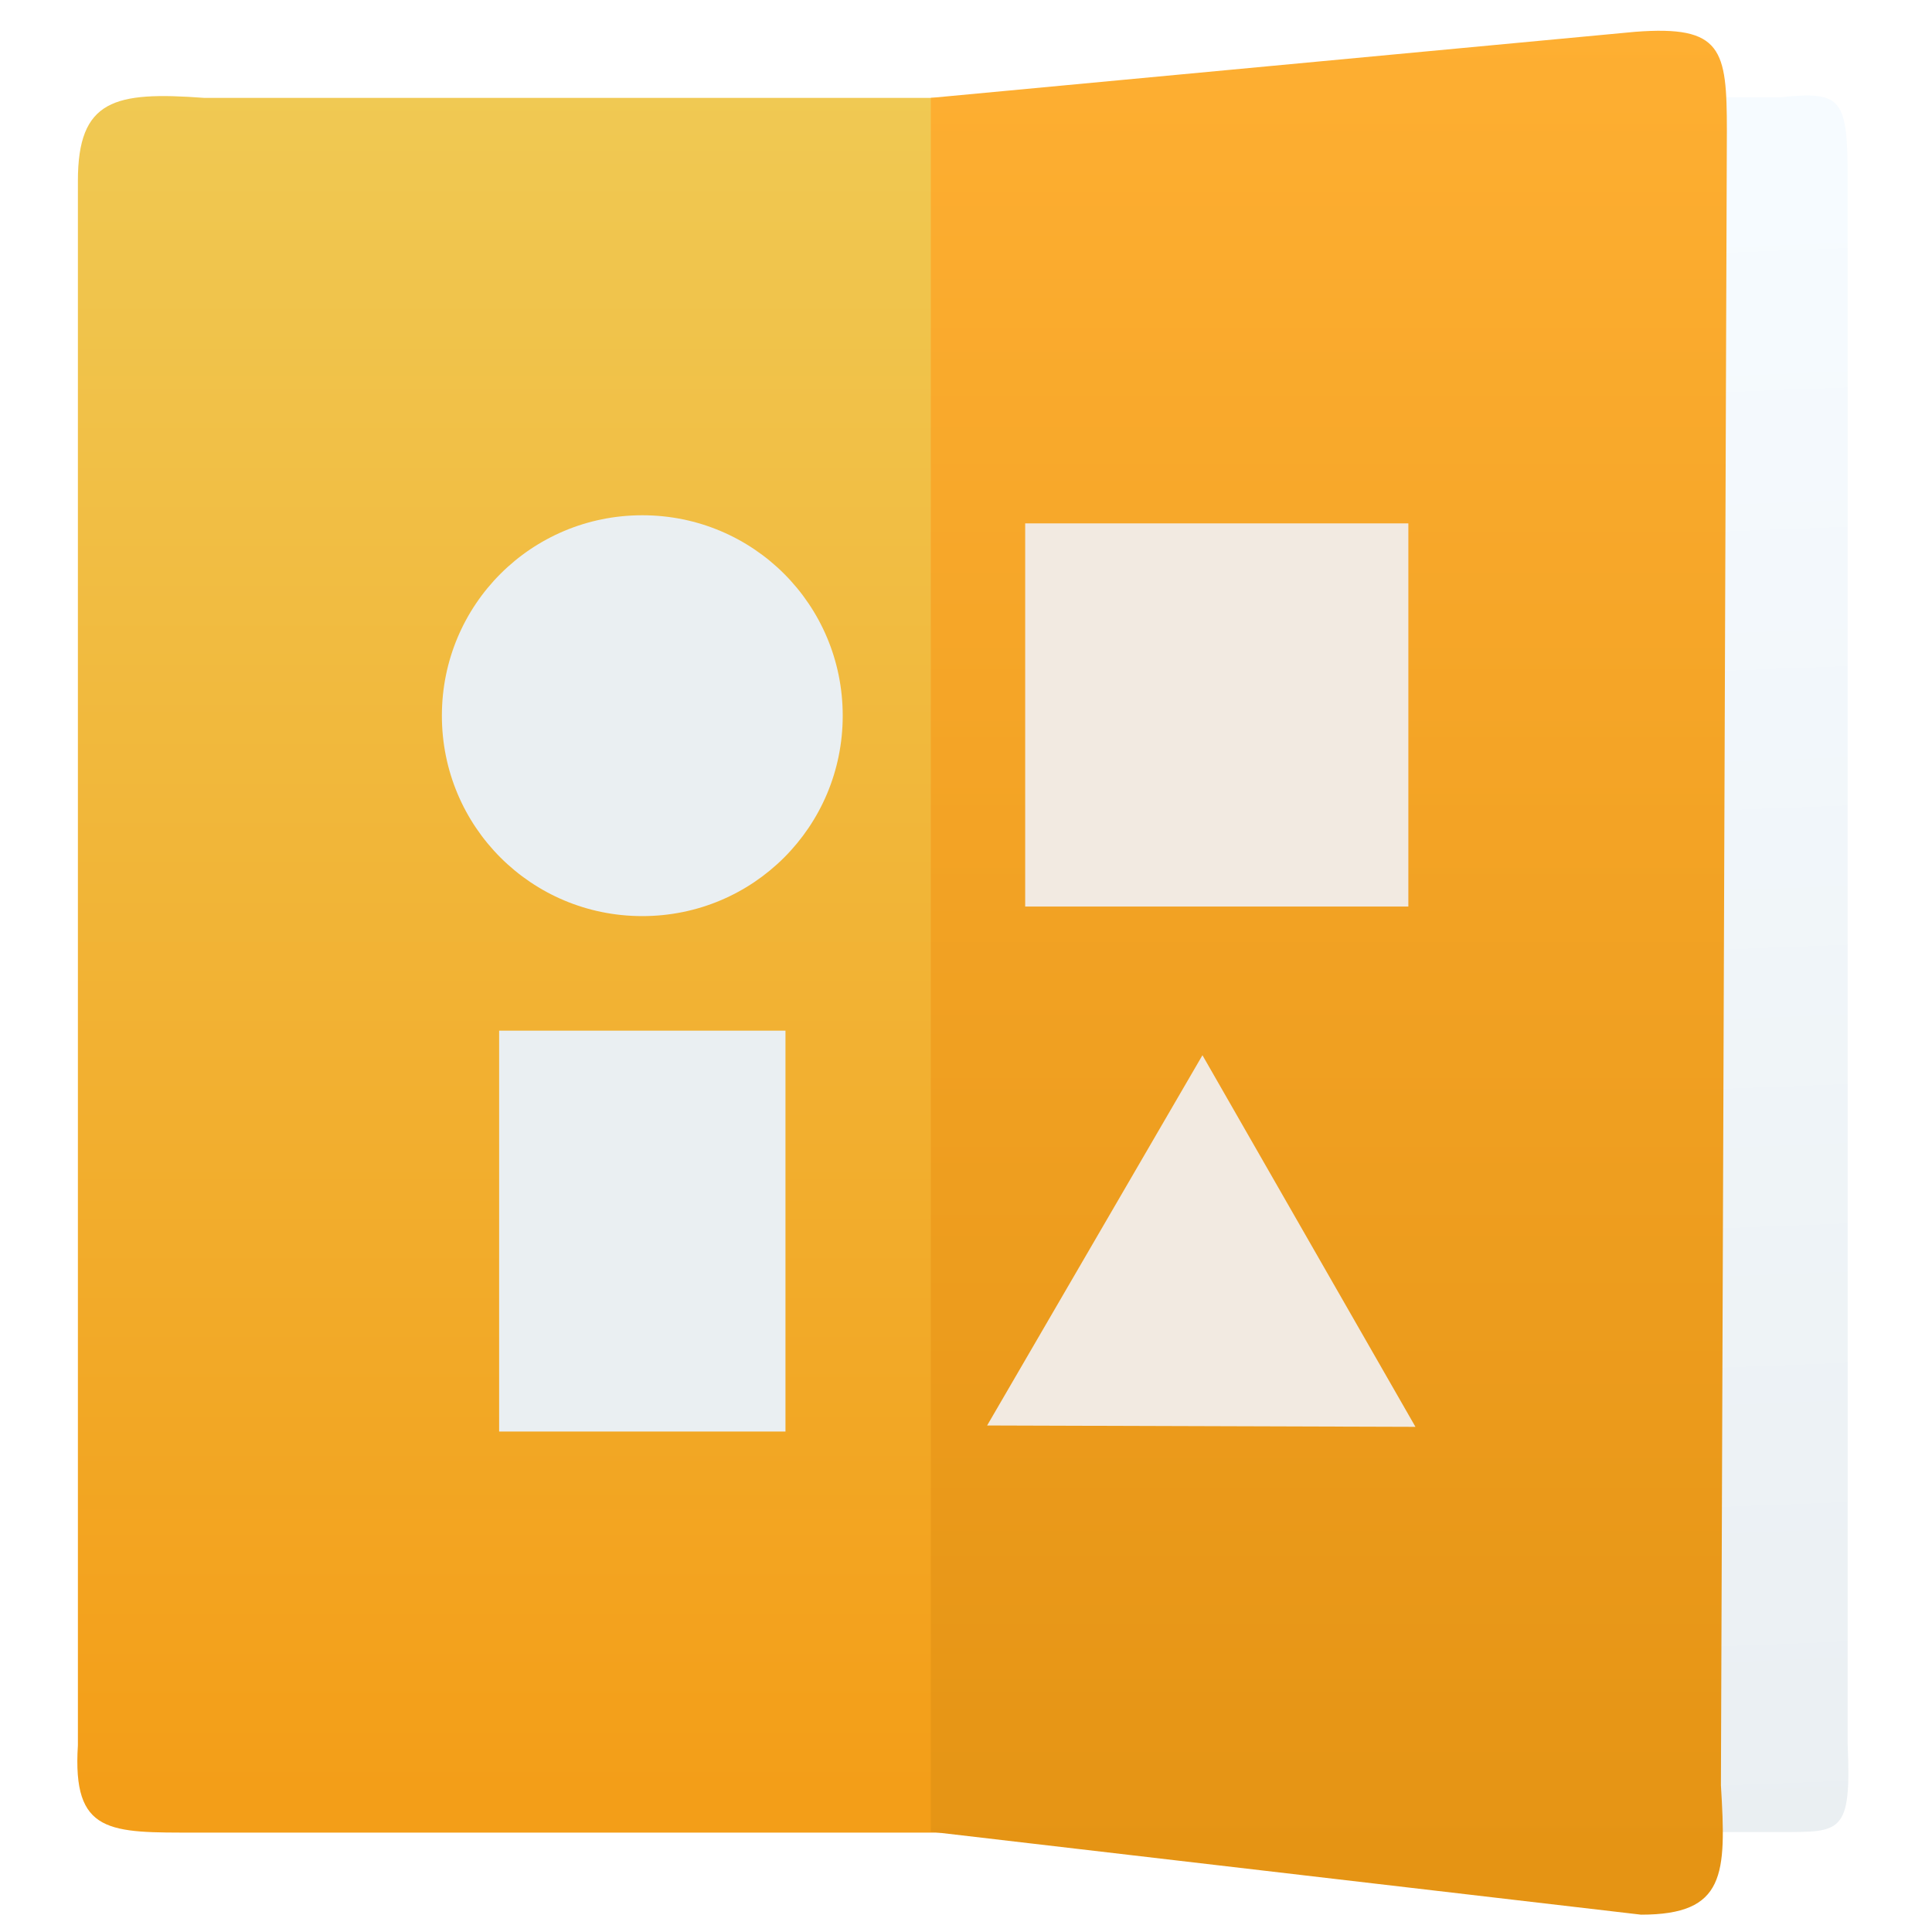
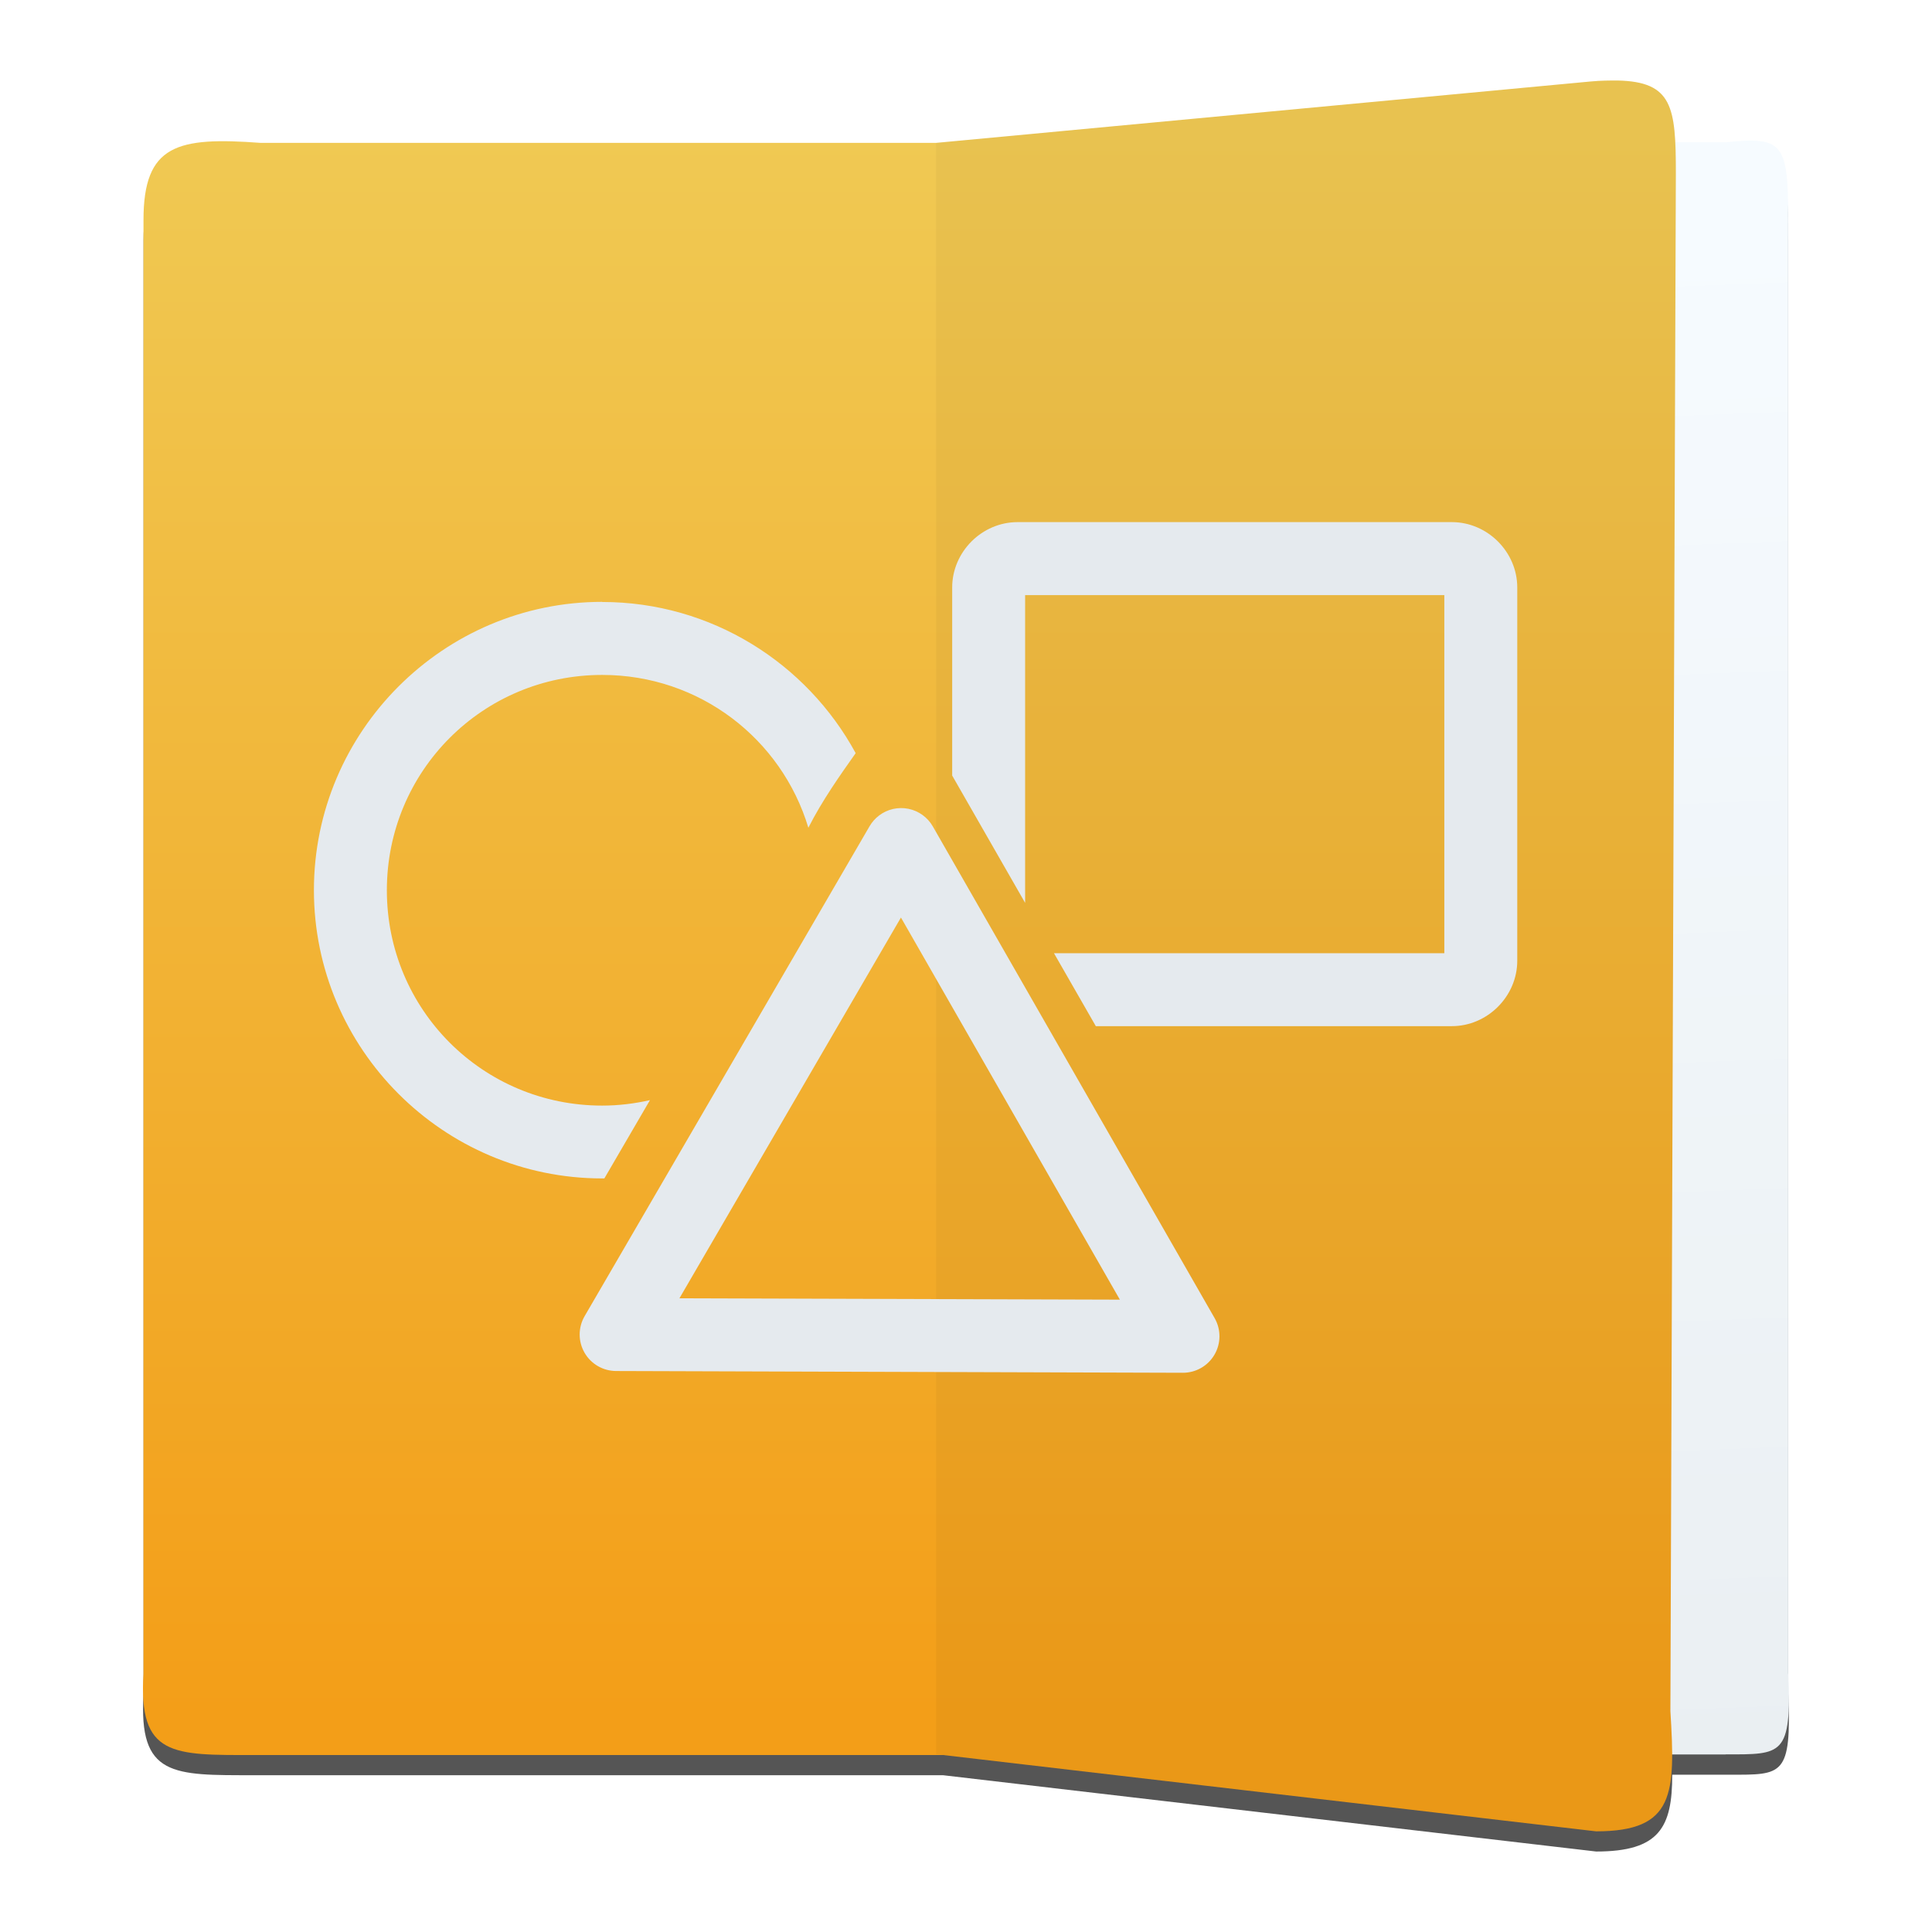
<svg xmlns="http://www.w3.org/2000/svg" xmlns:xlink="http://www.w3.org/1999/xlink" width="48" height="48" id="svg5453" version="1.1">
  <defs id="defs5455">
    <linearGradient id="linearGradient4320">
      <stop style="stop-color:#f6fbff;stop-opacity:1" offset="0" id="stop4322" />
      <stop style="stop-color:#eaeff2;stop-opacity:1" offset="1" id="stop4324" />
    </linearGradient>
-     <linearGradient xlink:href="#linearGradient4294-8" id="linearGradient4537" gradientUnits="userSpaceOnUse" gradientTransform="matrix(1.030982,0,0,1,-0.512598,0)" x1="17" y1="1036.362" x2="17" y2="1012.362" />
    <linearGradient id="linearGradient4294-8">
      <stop style="stop-color:#f39e18;stop-opacity:1" offset="0" id="stop4296-9" />
      <stop style="stop-color:#f0c953;stop-opacity:1" offset="1" id="stop4298-4" />
    </linearGradient>
-     <linearGradient xlink:href="#linearGradient4320" id="linearGradient4308-5" x1="33.462" y1="1013.622" x2="34.117" y2="1037.208" gradientUnits="userSpaceOnUse" gradientTransform="matrix(0.7149795,0,0,1,9.943319,0)" />
-     <linearGradient xlink:href="#linearGradient4288-0" id="linearGradient4539" gradientUnits="userSpaceOnUse" gradientTransform="translate(-0.199659,0)" x1="28" y1="1037.362" x2="28" y2="1011.362" />
-     <linearGradient id="linearGradient4288-0">
-       <stop id="stop4290-3" offset="0" style="stop-color:#e59414;stop-opacity:1" />
-       <stop id="stop4292-7" offset="1" style="stop-color:#feaf32;stop-opacity:1" />
-     </linearGradient>
+     <linearGradient y2="1012.362" x2="17" y1="1036.362" x1="17" gradientTransform="matrix(1.117086,0,0,1.083516,-2.486524,-85.74248)" gradientUnits="userSpaceOnUse" id="linearGradient4537-9" xlink:href="#linearGradient4294-8" />
+     <linearGradient gradientTransform="matrix(0.7746919,0,0,1.083516,8.842631,-85.74248)" gradientUnits="userSpaceOnUse" y2="1037.208" x2="34.117" y1="1013.622" x1="33.462" id="linearGradient4308-5-6" xlink:href="#linearGradient4320" />
  </defs>
  <g id="layer1" transform="translate(-384.5714,-499.798)">
    <g id="g4231" transform="matrix(1.526305,0,0,1.526305,376.317,-1040.126)">
      <g id="g4179" transform="translate(-1.048506,0)">
-         <g id="g4180" transform="matrix(1.152635,0,0,1.152635,-3.666887,-156.4645)">
-           <path style="opacity:1;fill:url(#linearGradient4308-5);fill-opacity:1;fill-rule:evenodd;stroke:none;stroke-width:1px;stroke-linecap:butt;stroke-linejoin:miter;stroke-opacity:1" d="m 33.926,1036.936 -8.284,0 0,-24.498 8.284,0 c 0.88,-0.094 0.95,0.023 0.95,1.172 l 0,22.092 c 0.055,1.261 -0.095,1.234 -0.95,1.234 z" id="path4248-6-8" />
-           <path style="opacity:1;fill:url(#linearGradient4537);fill-opacity:1;fill-rule:evenodd;stroke:none;stroke-width:1px;stroke-linecap:butt;stroke-linejoin:miter;stroke-opacity:1" d="m 11.563,1036.944 11.637,0 0,-24.498 -11.534,0 c -1.268,-0.094 -1.783,0.023 -1.783,1.172 l 0,22.092 c -0.08,1.261 0.446,1.234 1.679,1.234 z" id="path4248-0" />
-           <path style="opacity:1;fill:url(#linearGradient4539);fill-opacity:1;fill-rule:evenodd;stroke:none;stroke-width:1px;stroke-linecap:butt;stroke-linejoin:miter;stroke-opacity:1" d="M 31.958,1038.103 21.928,1036.932 l 0,-24.486 9.946,-0.933 c 1.23,-0.094 1.296,0.245 1.296,1.394 l -0.084,23.369 c 0.077,1.261 0.067,1.827 -1.129,1.827 z" id="path4248-6-0-3" />
-           <g transform="matrix(0.655177,0,0,0.655177,-279.5343,677.8219)" id="layer1-5">
-             <g id="g4414" transform="matrix(1.526305,0,0,1.526305,376.2986,-1040.174)">
-               <g transform="matrix(0.655177,0,0,0.655177,-240.1459,683.1767)" id="layer1-7">
-                 <path id="rect3344" d="m 444.142,517.173 c -2.393,0 -4.32,1.927 -4.32,4.32 0,2.393 1.927,4.32 4.32,4.32 2.393,0 4.32,-1.927 4.32,-4.32 0,-2.393 -1.927,-4.32 -4.32,-4.32 z m -3.086,11.109 0,8.641 6.172,0 0,-8.641 z" style="opacity:1;fill:#eaeff2;fill-opacity:1;stroke:none;stroke-width:2.8;stroke-miterlimit:4;stroke-dasharray:none;stroke-opacity:0.55" />
-               </g>
-             </g>
-             <g id="g4883" transform="matrix(0.6999293,0,0,0.6999293,173.8505,163.2531)" style="fill:#f2eae1;fill-opacity:1;stroke:none;stroke-opacity:1">
-               <path transform="matrix(0.8025948,-0.5965246,0.5965246,0.8025948,-236.827,353.9729)" d="m 420.909,541.361 -10.562,-7.902 12.124,-5.196 z" id="path4873" style="opacity:1;fill:#f2eae1;fill-opacity:1;stroke:none;stroke-width:1.026;stroke-linecap:round;stroke-linejoin:round;stroke-miterlimit:4;stroke-dasharray:none;stroke-opacity:1" />
-               <rect y="509.561" x="411.909" height="11.8" width="11.8" id="rect4875" style="opacity:1;fill:#f2eae1;fill-opacity:1;stroke:none;stroke-width:1.026;stroke-linecap:round;stroke-linejoin:round;stroke-miterlimit:4;stroke-dasharray:none;stroke-opacity:1" />
-             </g>
+         <g id="g4424" transform="matrix(0.9994055,0,0,0.9994055,0.01962788,0.6177388)">
+           <path id="path6770" d="m 32.786,1010.546 c -0.128,0 -0.273,0 -0.438,0.015 l -10.66,1 0,3e-4 -10.998,0 c -1.359,-0.101 -1.911,0.024 -1.911,1.256 l 0,23.678 c -0.085,1.351 0.478,1.323 1.8,1.323 l 11.219,0 10.64,1.243 c 1.031,0 1.24,-0.394 1.239,-1.251 l 0.935,0 c 0.86,0 1.011,0.029 0.955,-1.323 l 0,-23.678 c 0,-1.232 -0.071,-1.357 -0.955,-1.256 l -0.885,0 c -0.036,-0.702 -0.201,-0.991 -0.94,-1.007 z" style="opacity:1;fill:#000000;fill-opacity:0.667;fill-rule:evenodd;stroke:none;stroke-width:1px;stroke-linecap:butt;stroke-linejoin:miter;stroke-opacity:1" />
+           <g transform="matrix(0.9892184,0,0,0.9892184,0.09455498,10.87514)" id="g4415">
+             <path style="opacity:1;fill:#000000;fill-opacity:0.667;fill-rule:evenodd;stroke:none;stroke-width:1px;stroke-linecap:butt;stroke-linejoin:miter;stroke-opacity:1" d="m 27.759,1018.941 c -0.065,0 -0.138,0 -0.222,0.01 l -5.389,0.506 -5.559,0 c -0.687,-0.051 -0.965,0.013 -0.965,0.635 l 0,11.968 c -0.043,0.683 0.242,0.669 0.91,0.669 l 5.675,0 5.373,0.628 c 0.517,0 0.622,-0.207 0.623,-0.633 l 0.443,0 c 0.463,0 0.545,0.015 0.515,-0.669 l 0,-11.968 c 0,-0.623 -0.038,-0.686 -0.515,-0.635 l -0.418,0 c -0.019,-0.348 -0.102,-0.501 -0.472,-0.509 z" id="path7070" />
+             <path id="path4248-6-8-2" d="m 34.828,1037.794 -8.976,0 0,-26.544 8.976,0 c 0.953,-0.102 1.03,0.025 1.03,1.27 l 0,23.936 c 0.06,1.366 -0.103,1.337 -1.03,1.337 z" style="opacity:1;fill:url(#linearGradient4308-5-6);fill-opacity:1;fill-rule:evenodd;stroke:none;stroke-width:1px;stroke-linecap:butt;stroke-linejoin:miter;stroke-opacity:1" />
+             <path style="opacity:1;fill:url(#linearGradient4537-9);fill-opacity:1;fill-rule:evenodd;stroke:none;stroke-width:1px;stroke-linecap:butt;stroke-linejoin:miter;stroke-opacity:1" d="m 33.048,1010.233 c -0.13,0 -0.277,0 -0.443,0.016 l -10.777,1.011 -11.119,0 c -1.374,-0.102 -1.931,0.026 -1.931,1.27 l 0,23.936 c -0.086,1.366 0.483,1.338 1.819,1.338 l 11.351,0 10.747,1.256 c 1.296,0 1.307,-0.615 1.223,-1.981 l 0.09,-25.32 c 0,-1.089 -0.054,-1.507 -0.961,-1.526 z" id="path4248-0-3" />
+             <path id="path4248-6-0-3-7" d="m 32.695,1039.059 -10.867,-1.269 0,-26.531 10.777,-1.01 c 1.333,-0.102 1.405,0.265 1.405,1.51 l -0.091,25.32 c 0.084,1.366 0.073,1.98 -1.223,1.98 z" style="opacity:1;fill:#000000;fill-opacity:0.039;fill-rule:evenodd;stroke:none;stroke-width:1px;stroke-linecap:butt;stroke-linejoin:miter;stroke-opacity:1" />
+             <path style="color:#000000;font-style:normal;font-variant:normal;font-weight:normal;font-stretch:normal;font-size:medium;line-height:normal;font-family:sans-serif;text-indent:0;text-align:start;text-decoration:none;text-decoration-line:none;text-decoration-style:solid;text-decoration-color:#000000;letter-spacing:normal;word-spacing:normal;text-transform:none;direction:ltr;block-progression:tb;writing-mode:lr-tb;baseline-shift:baseline;text-anchor:start;white-space:normal;clip-rule:nonzero;display:inline;overflow:visible;visibility:visible;opacity:1;isolation:auto;mix-blend-mode:normal;color-interpolation:sRGB;color-interpolation-filters:linearRGB;solid-color:#000000;solid-opacity:1;fill:#e5eaee;fill-opacity:1;fill-rule:nonzero;stroke:none;stroke-width:2;stroke-linecap:round;stroke-linejoin:round;stroke-miterlimit:4;stroke-dasharray:none;stroke-dashoffset:0;stroke-opacity:1;color-rendering:auto;image-rendering:auto;shape-rendering:auto;text-rendering:auto;enable-background:accumulate" d="m 23.169,1017.504 c -0.586,0 -1.076,0.49 -1.076,1.076 l 0,3.097 1.201,2.096 0,-5.067 6.902,0 0,5.896 -6.427,0 0.689,1.201 5.862,0 c 0.586,0 1.077,-0.491 1.077,-1.077 l 0,-6.146 c 0,-0.586 -0.491,-1.076 -1.077,-1.076 z" id="rect4327" />
+             <path style="color:#000000;font-style:normal;font-variant:normal;font-weight:normal;font-stretch:normal;font-size:medium;line-height:normal;font-family:sans-serif;text-indent:0;text-align:start;text-decoration:none;text-decoration-line:none;text-decoration-style:solid;text-decoration-color:#000000;letter-spacing:normal;word-spacing:normal;text-transform:none;direction:ltr;block-progression:tb;writing-mode:lr-tb;baseline-shift:baseline;text-anchor:start;white-space:normal;clip-rule:nonzero;display:inline;overflow:visible;visibility:visible;opacity:1;isolation:auto;mix-blend-mode:normal;color-interpolation:sRGB;color-interpolation-filters:linearRGB;solid-color:#000000;solid-opacity:1;fill:#e5eaee;fill-opacity:1;fill-rule:nonzero;stroke:none;stroke-width:2;stroke-linecap:round;stroke-linejoin:round;stroke-miterlimit:4;stroke-dasharray:none;stroke-dashoffset:0;stroke-opacity:1;color-rendering:auto;image-rendering:auto;shape-rendering:auto;text-rendering:auto;enable-background:accumulate" d="m 16.33,1018.817 c -2.614,0 -4.746,2.133 -4.746,4.747 0,2.614 2.132,4.746 4.746,4.746 0.012,0 0.024,0 0.036,0 l 0.751,-1.289 c -0.253,0.057 -0.516,0.09 -0.787,0.09 -1.965,0 -3.545,-1.58 -3.545,-3.545 0,-1.965 1.58,-3.546 3.545,-3.546 1.607,0 2.956,1.056 3.395,2.516 0.227,-0.448 0.523,-0.866 0.779,-1.228 -0.805,-1.481 -2.375,-2.489 -4.173,-2.489 z" id="path4325" />
+             <path style="color:#000000;font-style:normal;font-variant:normal;font-weight:normal;font-stretch:normal;font-size:medium;line-height:normal;font-family:sans-serif;text-indent:0;text-align:start;text-decoration:none;text-decoration-line:none;text-decoration-style:solid;text-decoration-color:#000000;letter-spacing:normal;word-spacing:normal;text-transform:none;direction:ltr;block-progression:tb;writing-mode:lr-tb;baseline-shift:baseline;text-anchor:start;white-space:normal;clip-rule:nonzero;display:inline;overflow:visible;visibility:visible;opacity:1;isolation:auto;mix-blend-mode:normal;color-interpolation:sRGB;color-interpolation-filters:linearRGB;solid-color:#000000;solid-opacity:1;fill:#e5eaee;fill-opacity:1;fill-rule:nonzero;stroke:none;stroke-width:1.698;stroke-linecap:round;stroke-linejoin:round;stroke-miterlimit:4;stroke-dasharray:none;stroke-dashoffset:0;stroke-opacity:1;color-rendering:auto;image-rendering:auto;shape-rendering:auto;text-rendering:auto;enable-background:accumulate" d="m 20.889,1022.335 a 0.601,0.601 0 0 0 -0.156,0.176 l -4.692,8.067 a 0.601,0.601 0 0 0 0.518,0.903 l 9.332,0.029 a 0.601,0.601 0 0 0 0.523,-0.9 l -4.64,-8.096 a 0.601,0.601 0 0 0 -0.884,-0.18 z m 0.36,1.679 3.605,6.292 -7.252,-0.022 3.647,-6.269 z" id="path4873-7" />
          </g>
        </g>
      </g>
    </g>
  </g>
</svg>
